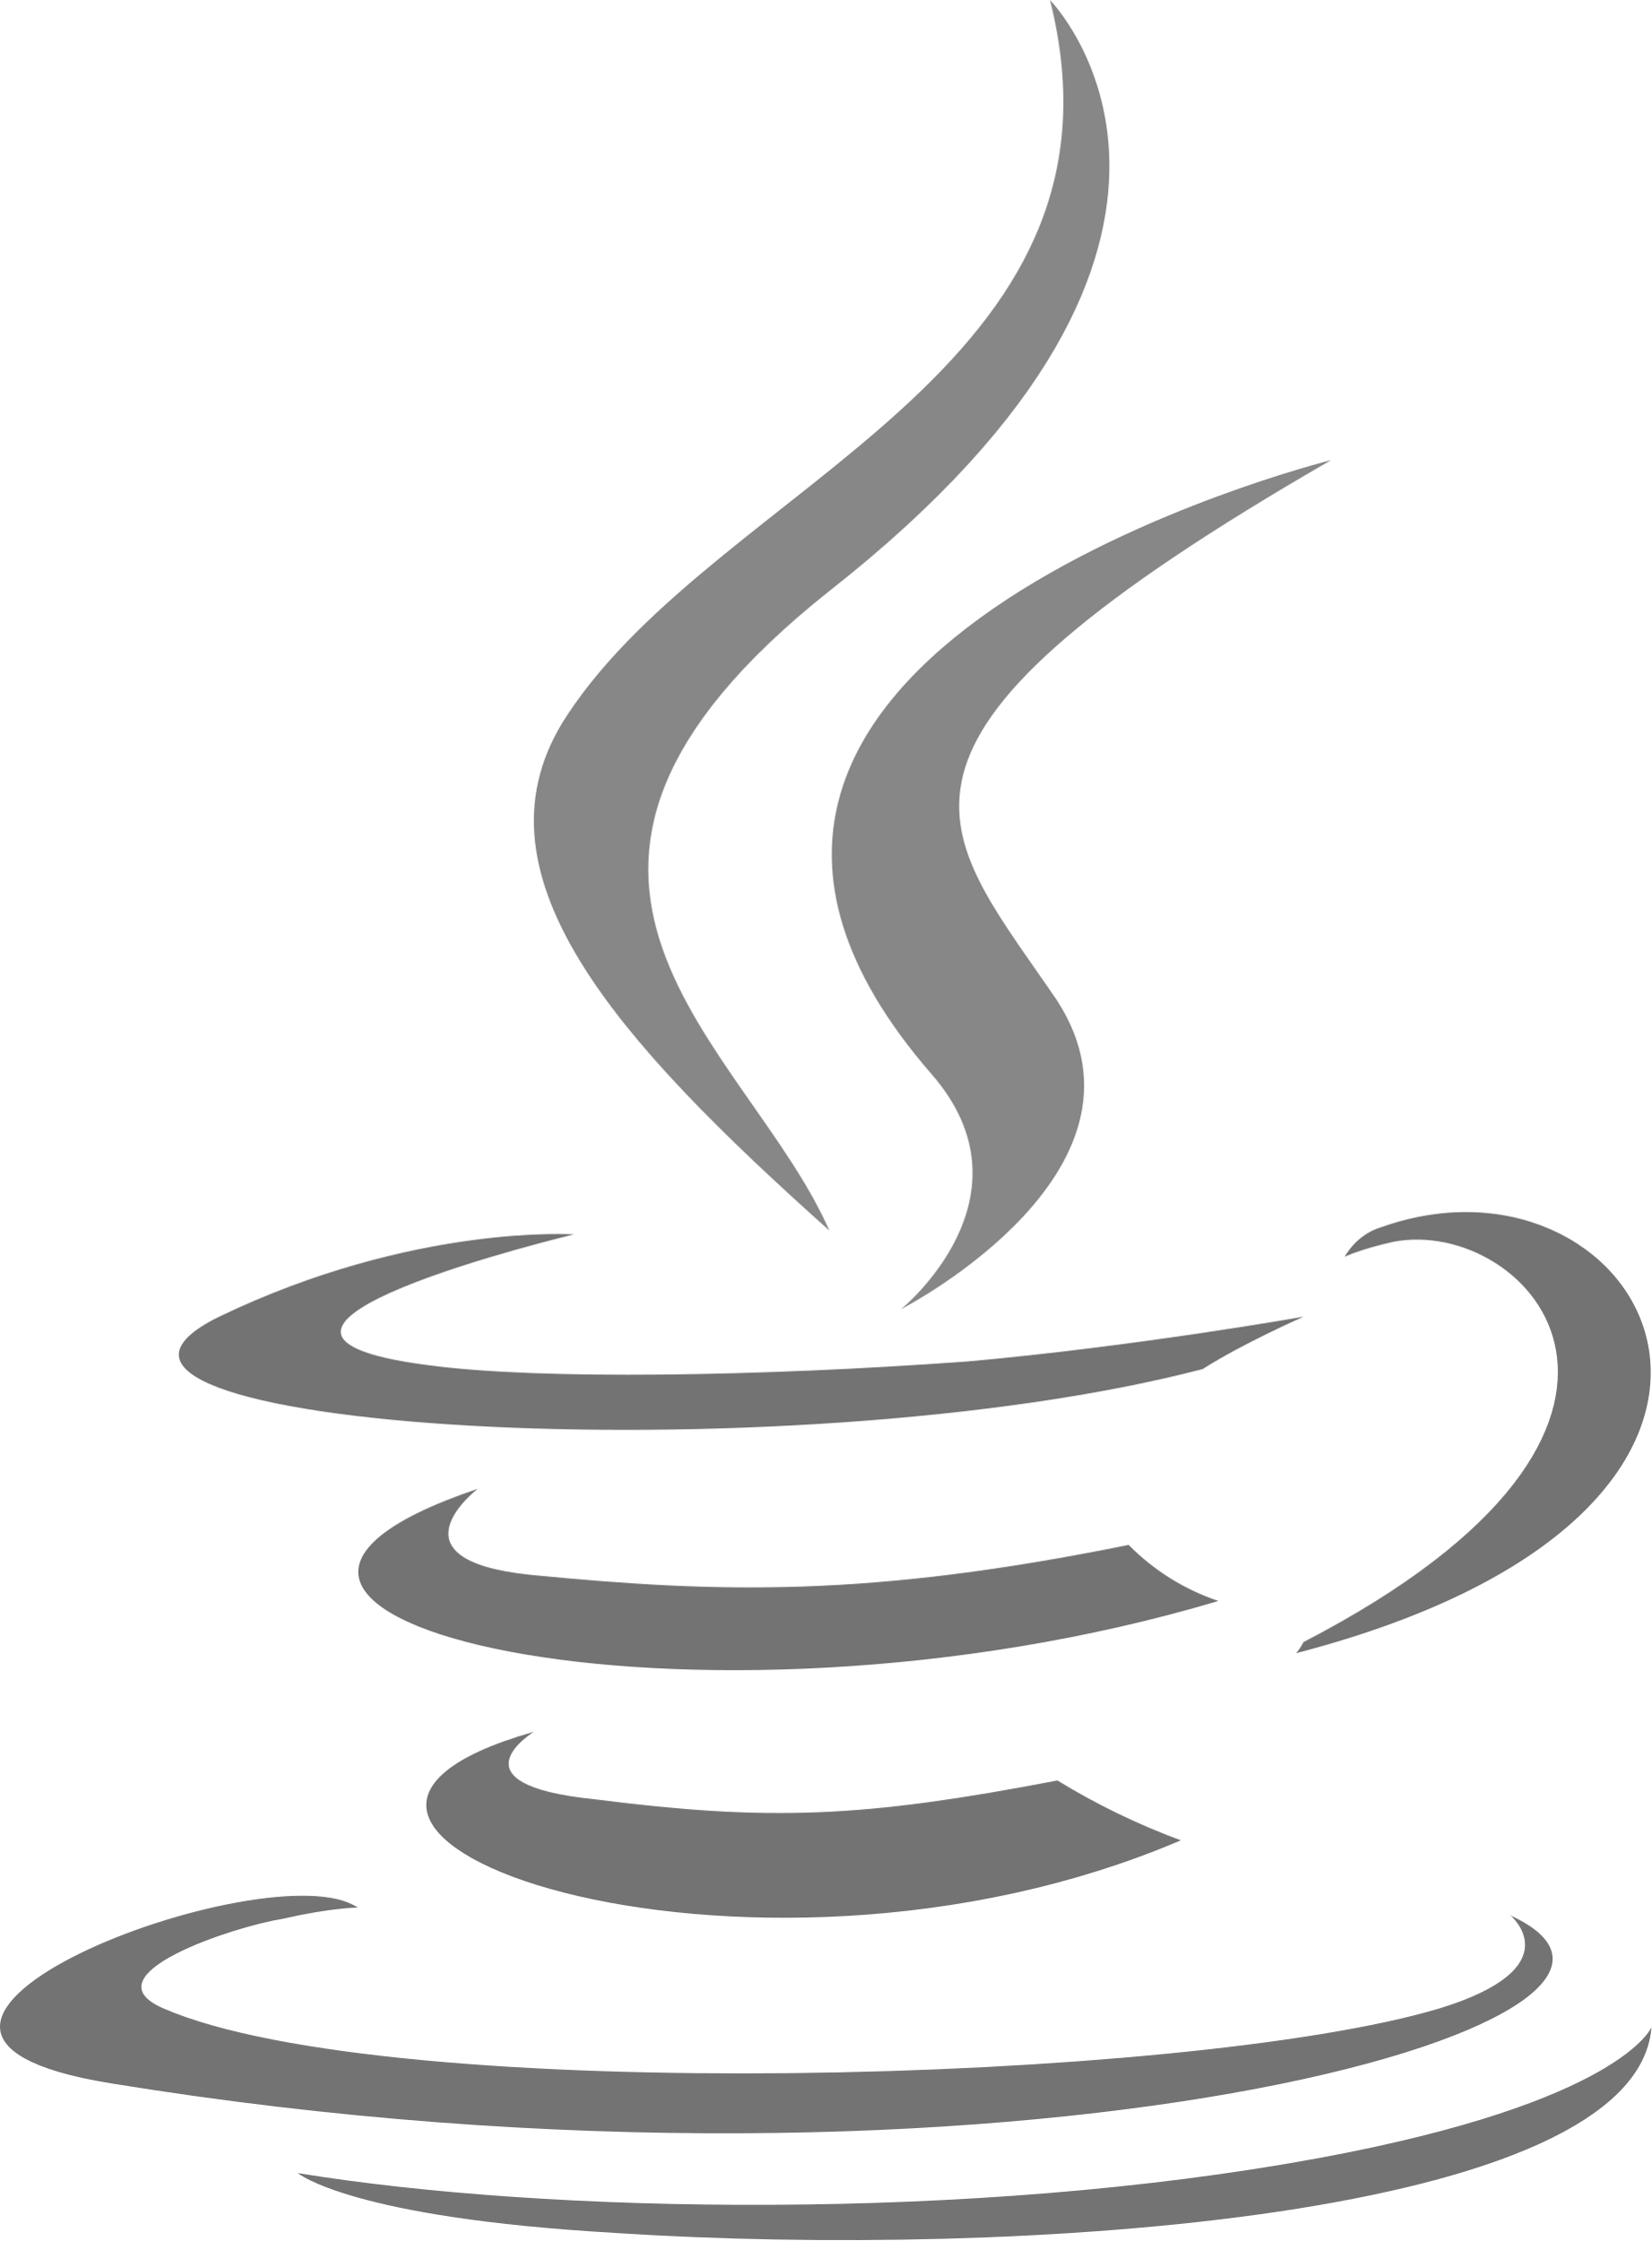
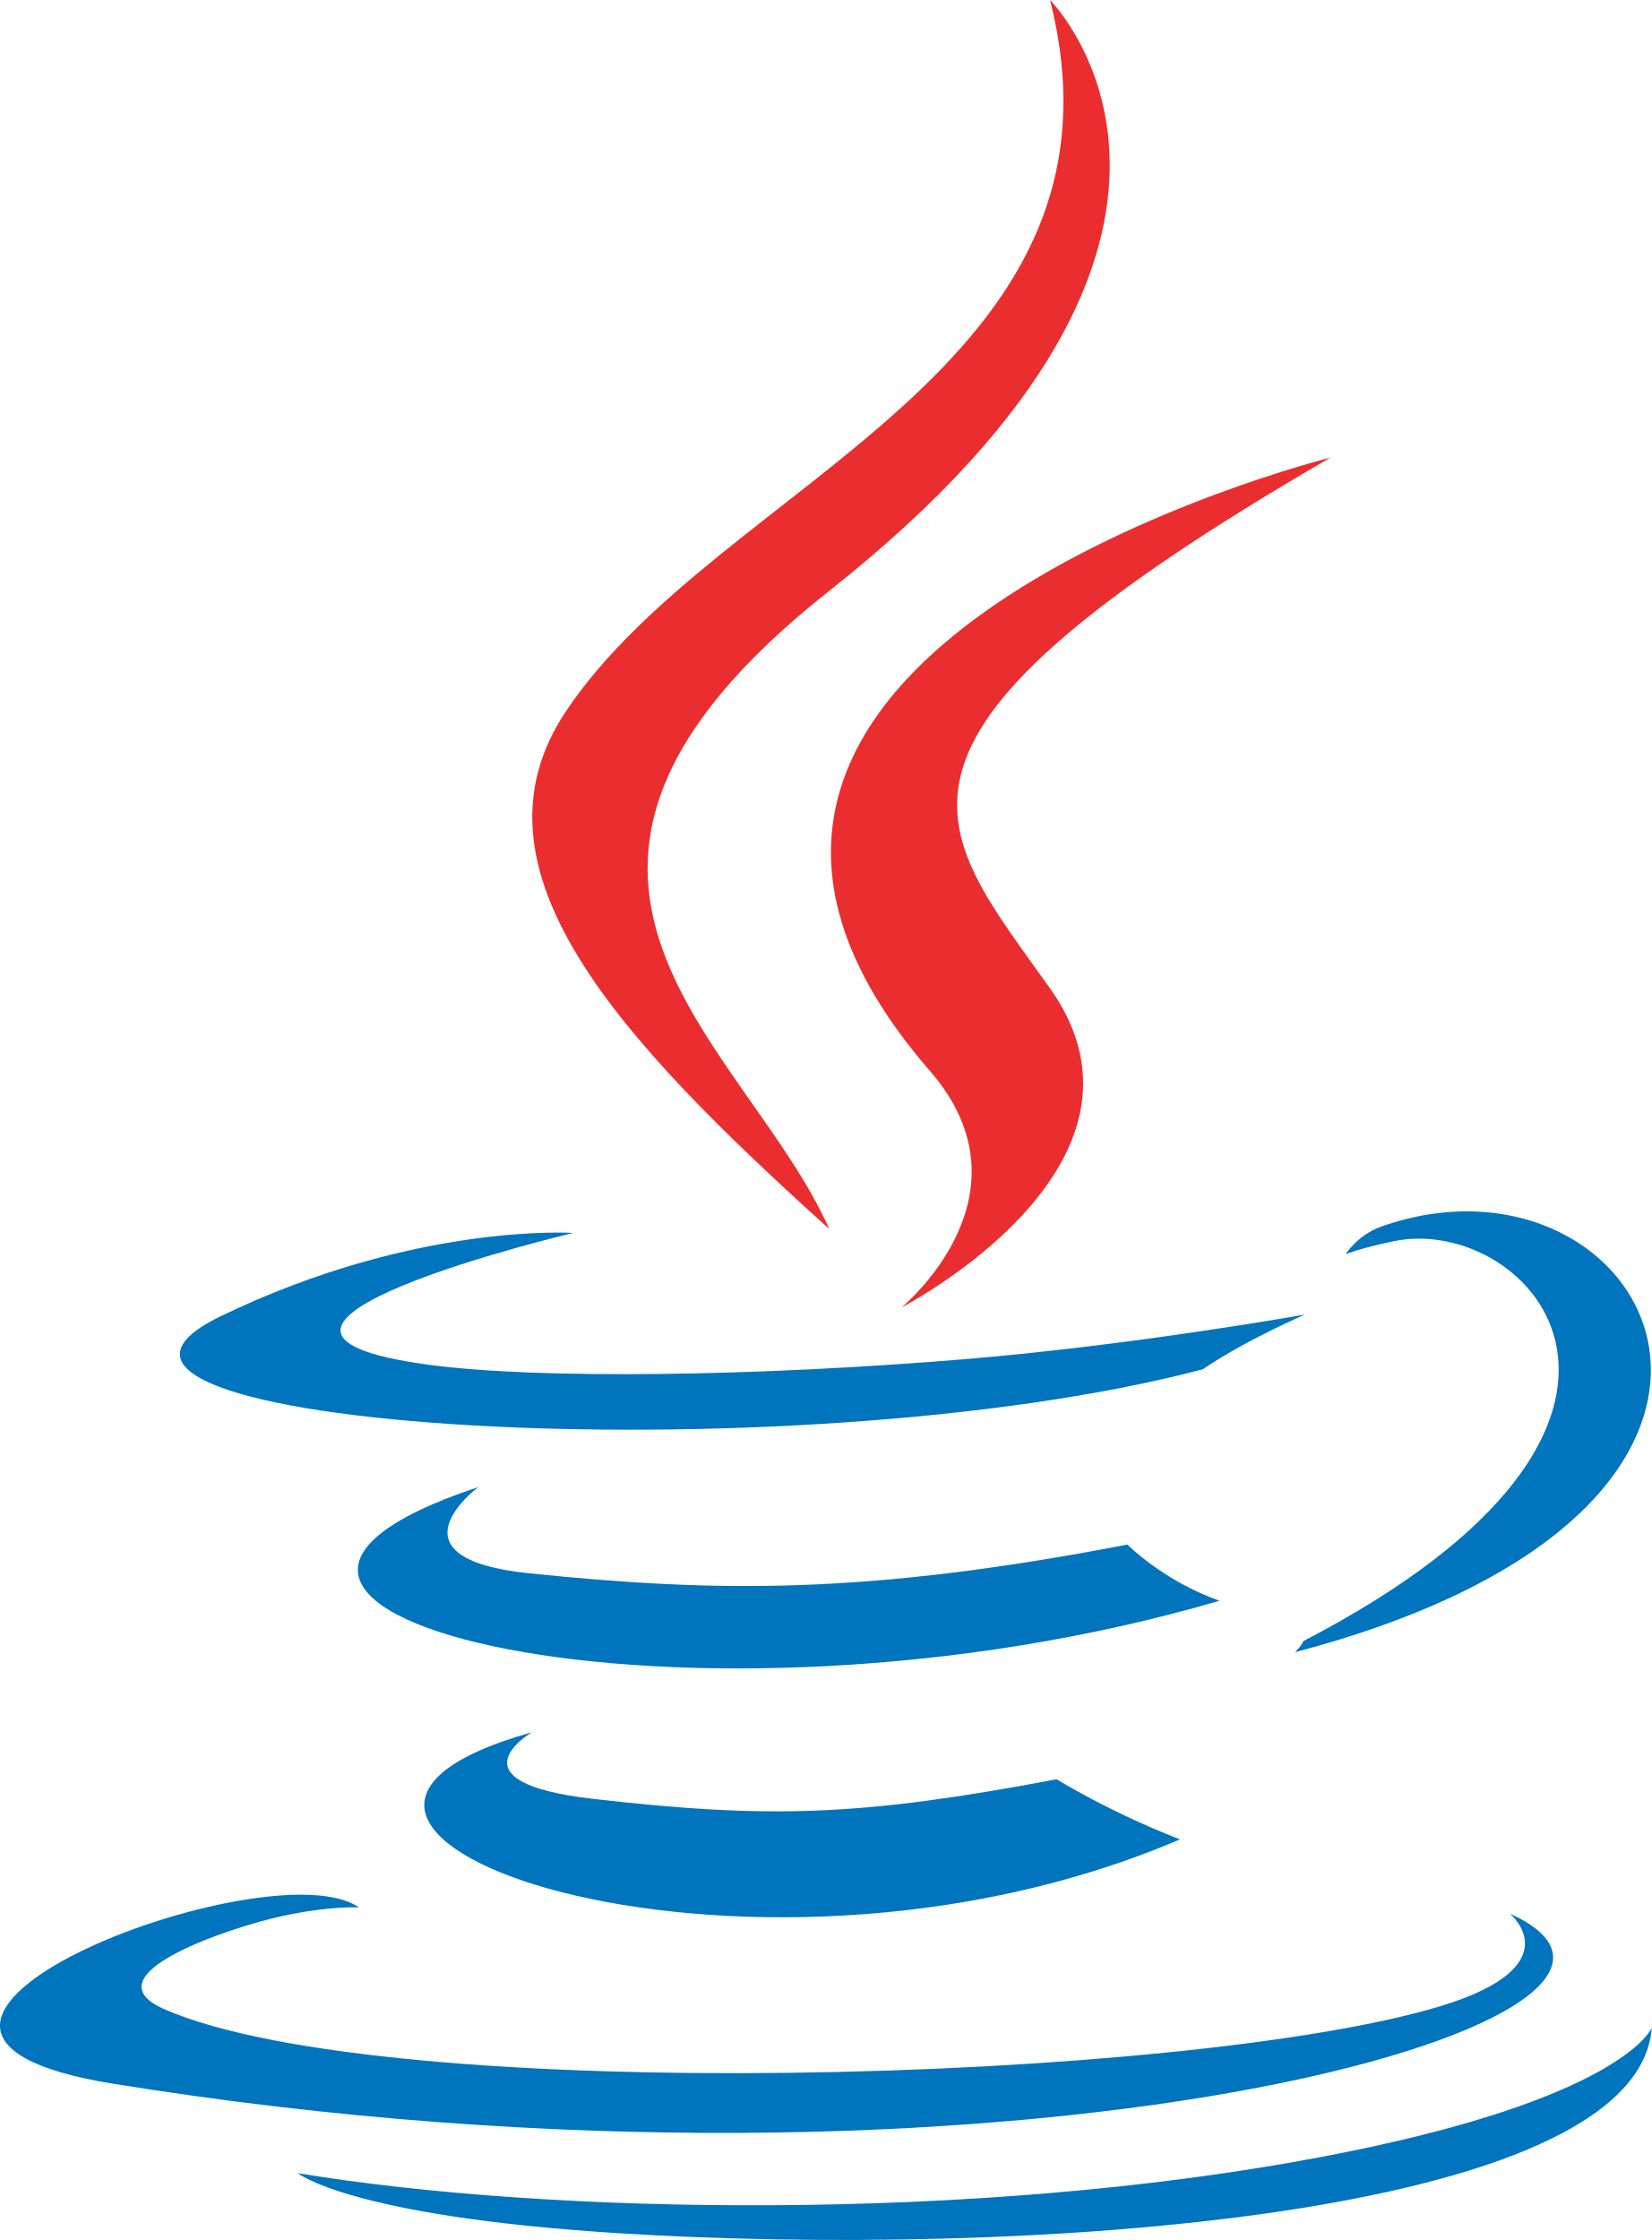
- <svg xmlns="http://www.w3.org/2000/svg" width="55.739" height="75.591" viewBox="0 0 27.869 37.795" version="1.1" id="svg2">
-   <defs id="defs2" />
-   <g id="g2" transform="matrix(1.181115,0,0,1.181115,-4.717634,-0.00118111)">
-     <path d="m 11.622,24.74 c 0,0 -1.23,0.748 0.855,0.962 2.51,0.32 3.847,0.267 6.625,-0.267 a 10.02,10.02 0 0 0 1.763,0.855 c -6.25,2.672 -14.16,-0.16 -9.244,-1.55 z m -0.8,-3.473 c 0,0 -1.336,1.015 0.748,1.23 2.725,0.267 4.862,0.32 8.55,-0.427 a 3.26,3.26 0 0 0 1.282,0.801 c -7.534,2.244 -15.976,0.214 -10.58,-1.603 z m 14.747,6.09 c 0,0 0.908,0.748 -1.015,1.336 -3.58,1.07 -15.014,1.39 -18.22,0 -1.122,-0.48 1.015,-1.175 1.7,-1.282 0.695,-0.16 1.07,-0.16 1.07,-0.16 -1.23,-0.855 -8.175,1.763 -3.526,2.51 12.77,2.084 23.296,-0.908 19.983,-2.404 z M 12.2,17.633 c 0,0 -5.824,1.39 -2.084,1.87 1.603,0.214 4.755,0.16 7.694,-0.053 2.404,-0.214 4.81,-0.64 4.81,-0.64 0,0 -0.855,0.374 -1.443,0.748 -5.93,1.55 -17.312,0.855 -14.052,-0.748 2.778,-1.336 5.076,-1.175 5.076,-1.175 z m 10.42,5.824 c 5.984,-3.1 3.206,-6.09 1.282,-5.717 -0.48,0.107 -0.695,0.214 -0.695,0.214 0,0 0.16,-0.32 0.534,-0.427 3.794,-1.336 6.786,4.007 -1.23,6.09 0,0 0.053,-0.053 0.107,-0.16 z m -9.83,8.442 c 5.77,0.374 14.587,-0.214 14.8,-2.94 0,0 -0.427,1.07 -4.755,1.87 -4.916,0.908 -11.007,0.8 -14.587,0.214 0,0 0.748,0.64 4.542,0.855 z" fill="#737373" id="path1" />
-     <path d="m 18.996,0.001 c 0,0 3.313,3.366 -3.152,8.442 -5.183,4.114 -1.175,6.465 0,9.137 -3.046,-2.725 -5.236,-5.13 -3.74,-7.373 2.19,-3.314 8.228,-4.907 6.892,-10.206 z m -1.7,15.335 c 1.55,1.763 -0.427,3.366 -0.427,3.366 0,0 3.954,-2.03 2.137,-4.542 -1.656,-2.404 -2.94,-3.58 4.007,-7.587 0,0 -10.953,2.725 -5.717,8.763 z" fill="#878787" id="path2" />
+ <svg xmlns="http://www.w3.org/2000/svg" width="26.458mm" height="35.875mm" viewBox="0 0 26.458 35.875" version="1.1" id="svg1" xml:space="preserve">
+   <defs id="defs1" />
+   <g id="layer1" transform="matrix(0.8995932,0,0,0.8995932,-15.78596,-170.3123)">
+     <g id="g2" transform="matrix(0.3194754,0,0,0.3194754,11.80714,188.8145)">
+       <path fill="#0074bd" d="m 47.617,98.12 c 0,0 -4.767,2.774 3.397,3.71 9.892,1.13 14.947,0.968 25.845,-1.092 0,0 2.871,1.795 6.873,3.351 -24.439,10.47 -55.308,-0.607 -36.115,-5.969 z M 44.629,84.455 c 0,0 -5.348,3.959 2.823,4.805 10.567,1.091 18.91,1.18 33.354,-1.6 0,0 1.993,2.025 5.132,3.131 -29.542,8.64 -62.446,0.68 -41.309,-6.336 z" id="path1" />
+       <path fill="#ea2d2e" d="m 69.802,61.271 c 6.025,6.935 -1.58,13.17 -1.58,13.17 0,0 15.289,-7.891 8.269,-17.777 -6.559,-9.215 -11.587,-13.792 15.635,-29.58 0,0.001 -42.731,10.67 -22.324,34.187 z" id="path2" />
+       <path fill="#0074bd" d="m 102.123,108.229 c 0,0 3.529,2.91 -3.888,5.159 -14.102,4.272 -58.706,5.56 -71.094,0.171 -4.451,-1.938 3.899,-4.625 6.526,-5.192 2.739,-0.593 4.303,-0.485 4.303,-0.485 -4.953,-3.487 -32.013,6.85 -13.743,9.815 49.821,8.076 90.817,-3.637 77.896,-9.468 z M 49.912,70.294 c 0,0 -22.686,5.389 -8.033,7.348 6.188,0.828 18.518,0.638 30.011,-0.326 9.39,-0.789 18.813,-2.474 18.813,-2.474 0,0 -3.308,1.419 -5.704,3.053 C 61.957,83.956 17.455,81.133 30.268,74.937 41.1,69.698 49.912,70.294 49.912,70.294 Z m 40.697,22.747 c 23.421,-12.167 12.591,-23.86 5.032,-22.285 -1.848,0.385 -2.677,0.72 -2.677,0.72 0,0 0.688,-1.079 2,-1.543 14.953,-5.255 26.451,15.503 -4.823,23.725 0,-0.002 0.359,-0.327 0.468,-0.617 z" id="path3" />
+       <path fill="#ea2d2e" d="m 76.491,1.587 c 0,0 12.968,12.976 -12.303,32.923 C 43.922,50.516 59.567,59.64 64.181,70.069 52.35,59.396 43.672,49.999 49.493,41.254 58.041,28.42 81.722,22.195 76.491,1.587 Z" id="path4" />
+       <path fill="#0074bd" d="m 52.214,126.021 c 22.476,1.437 57,-0.8 57.817,-11.436 0,0 -1.571,4.032 -18.577,7.231 -19.186,3.612 -42.854,3.191 -56.887,0.874 0,0.001 2.875,2.381 17.647,3.331 z" id="path5" />
+     </g>
  </g>
</svg>
